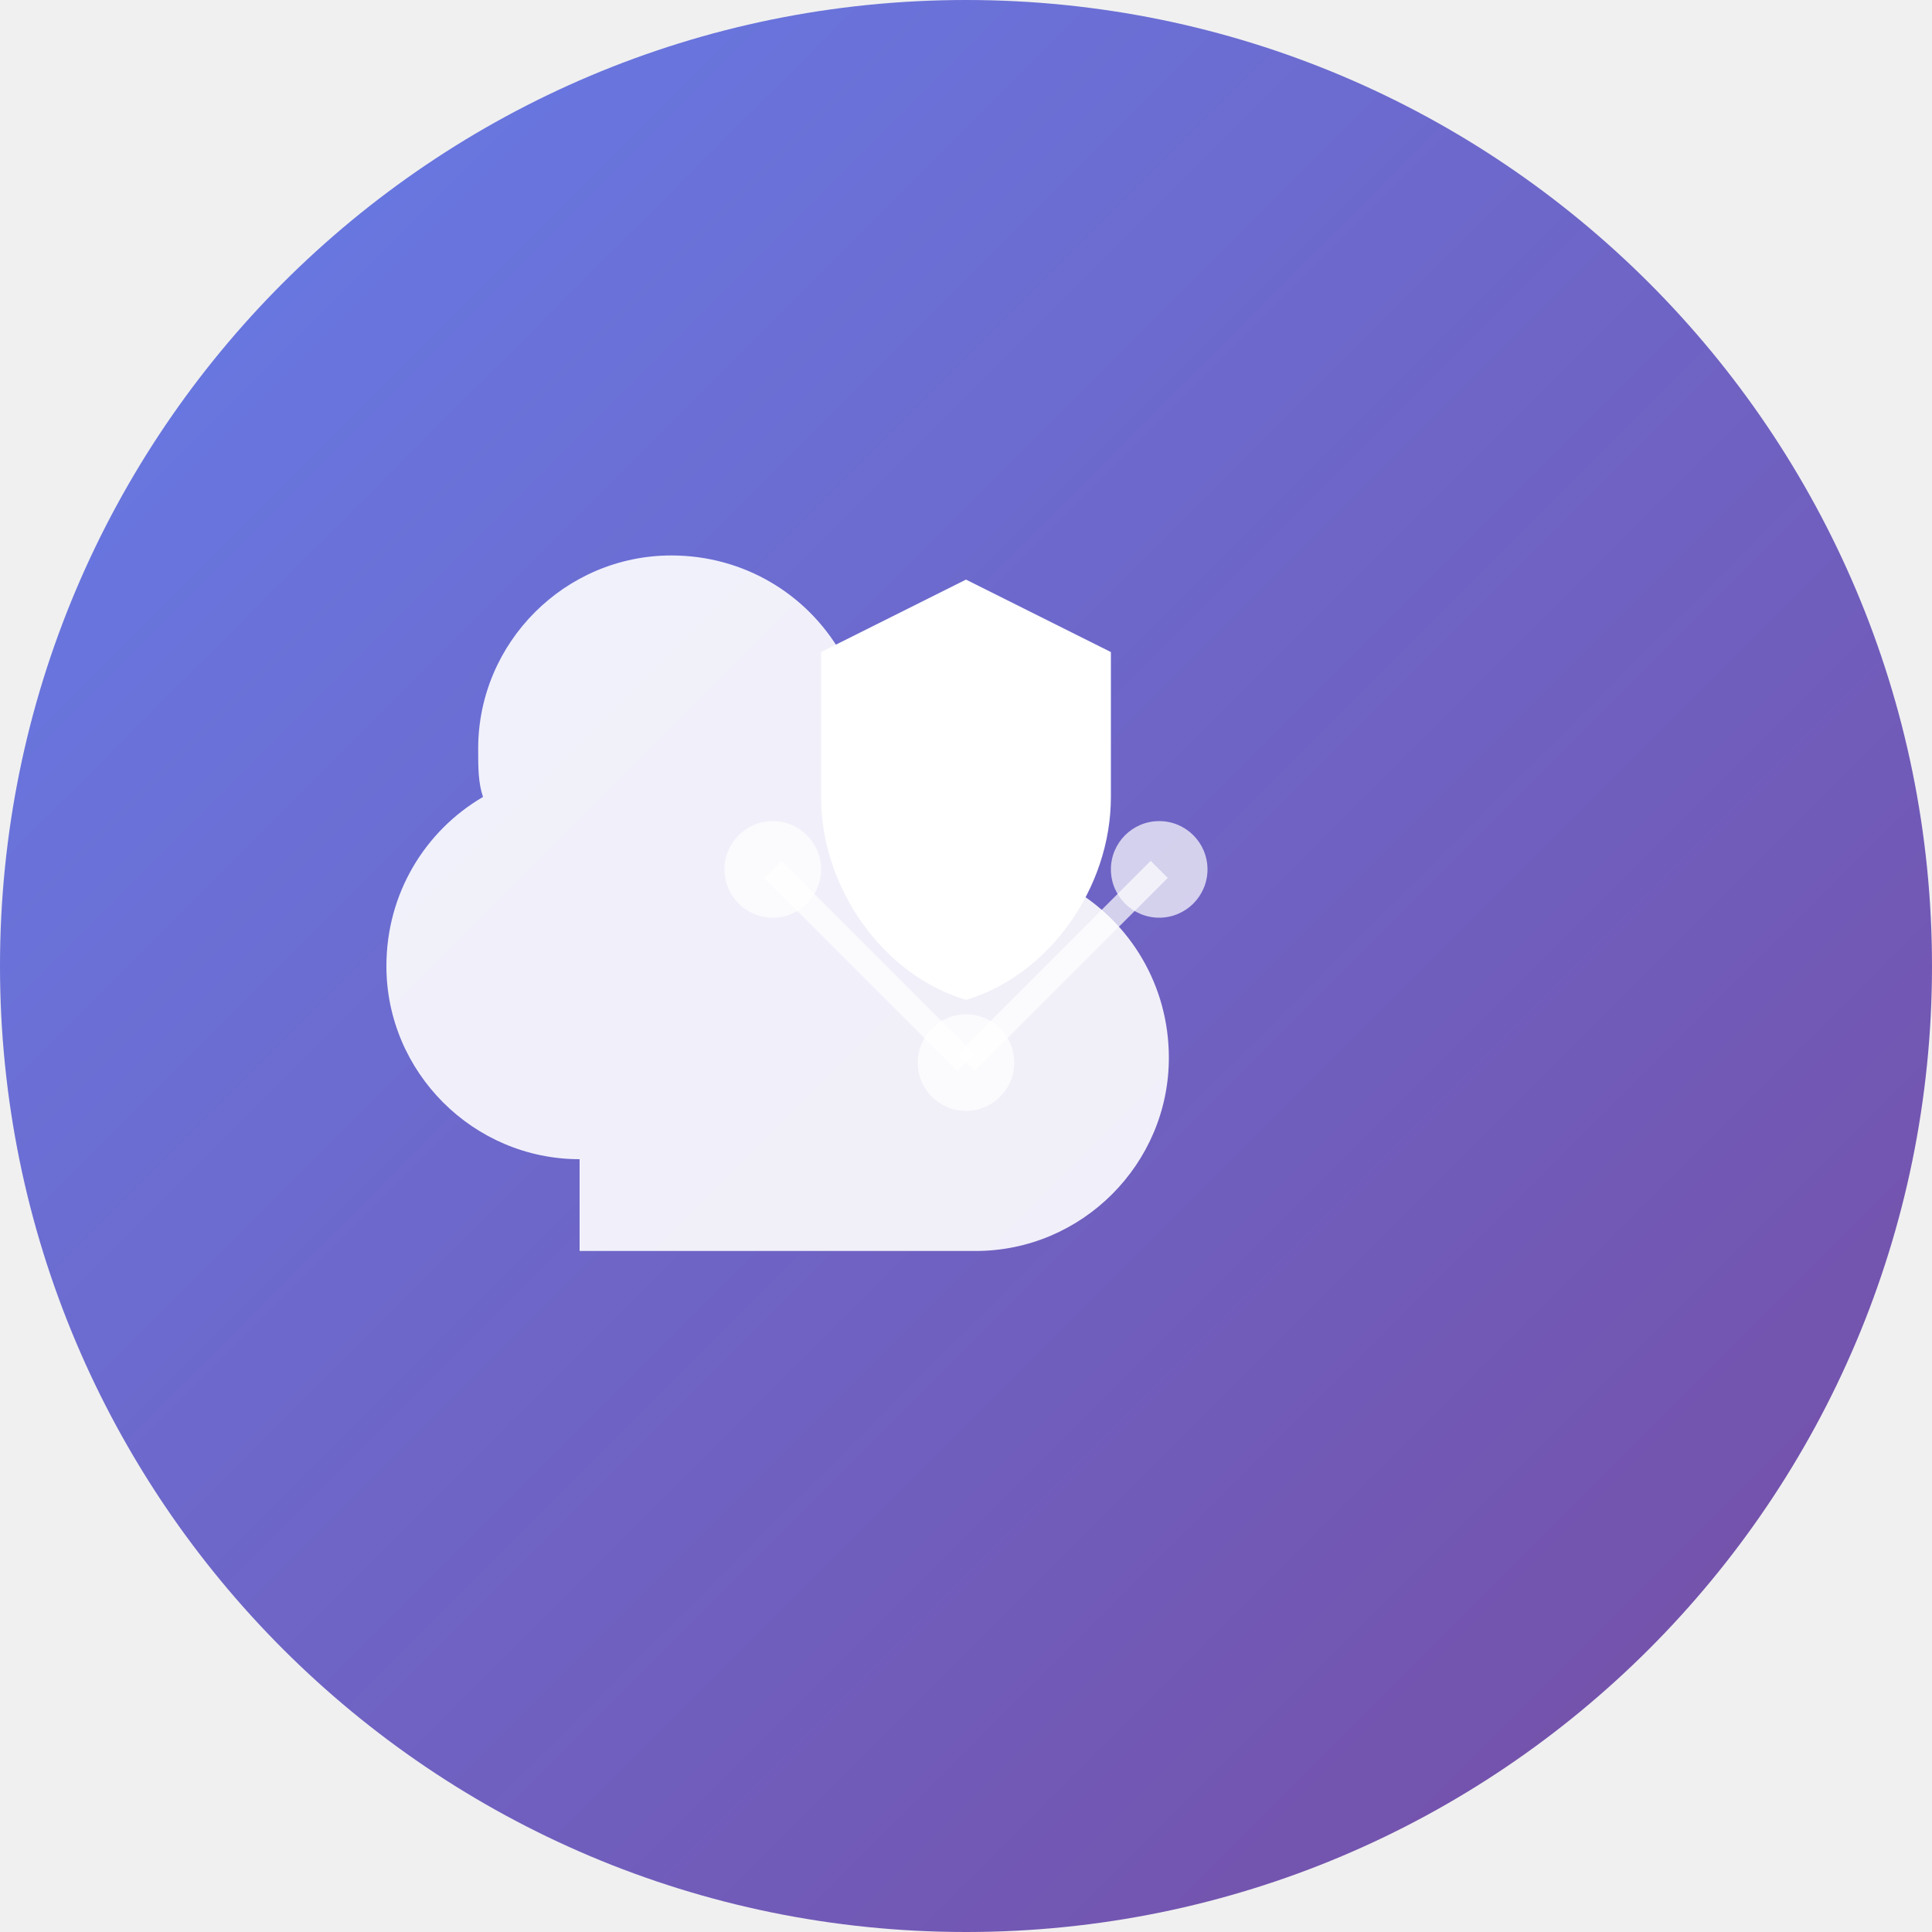
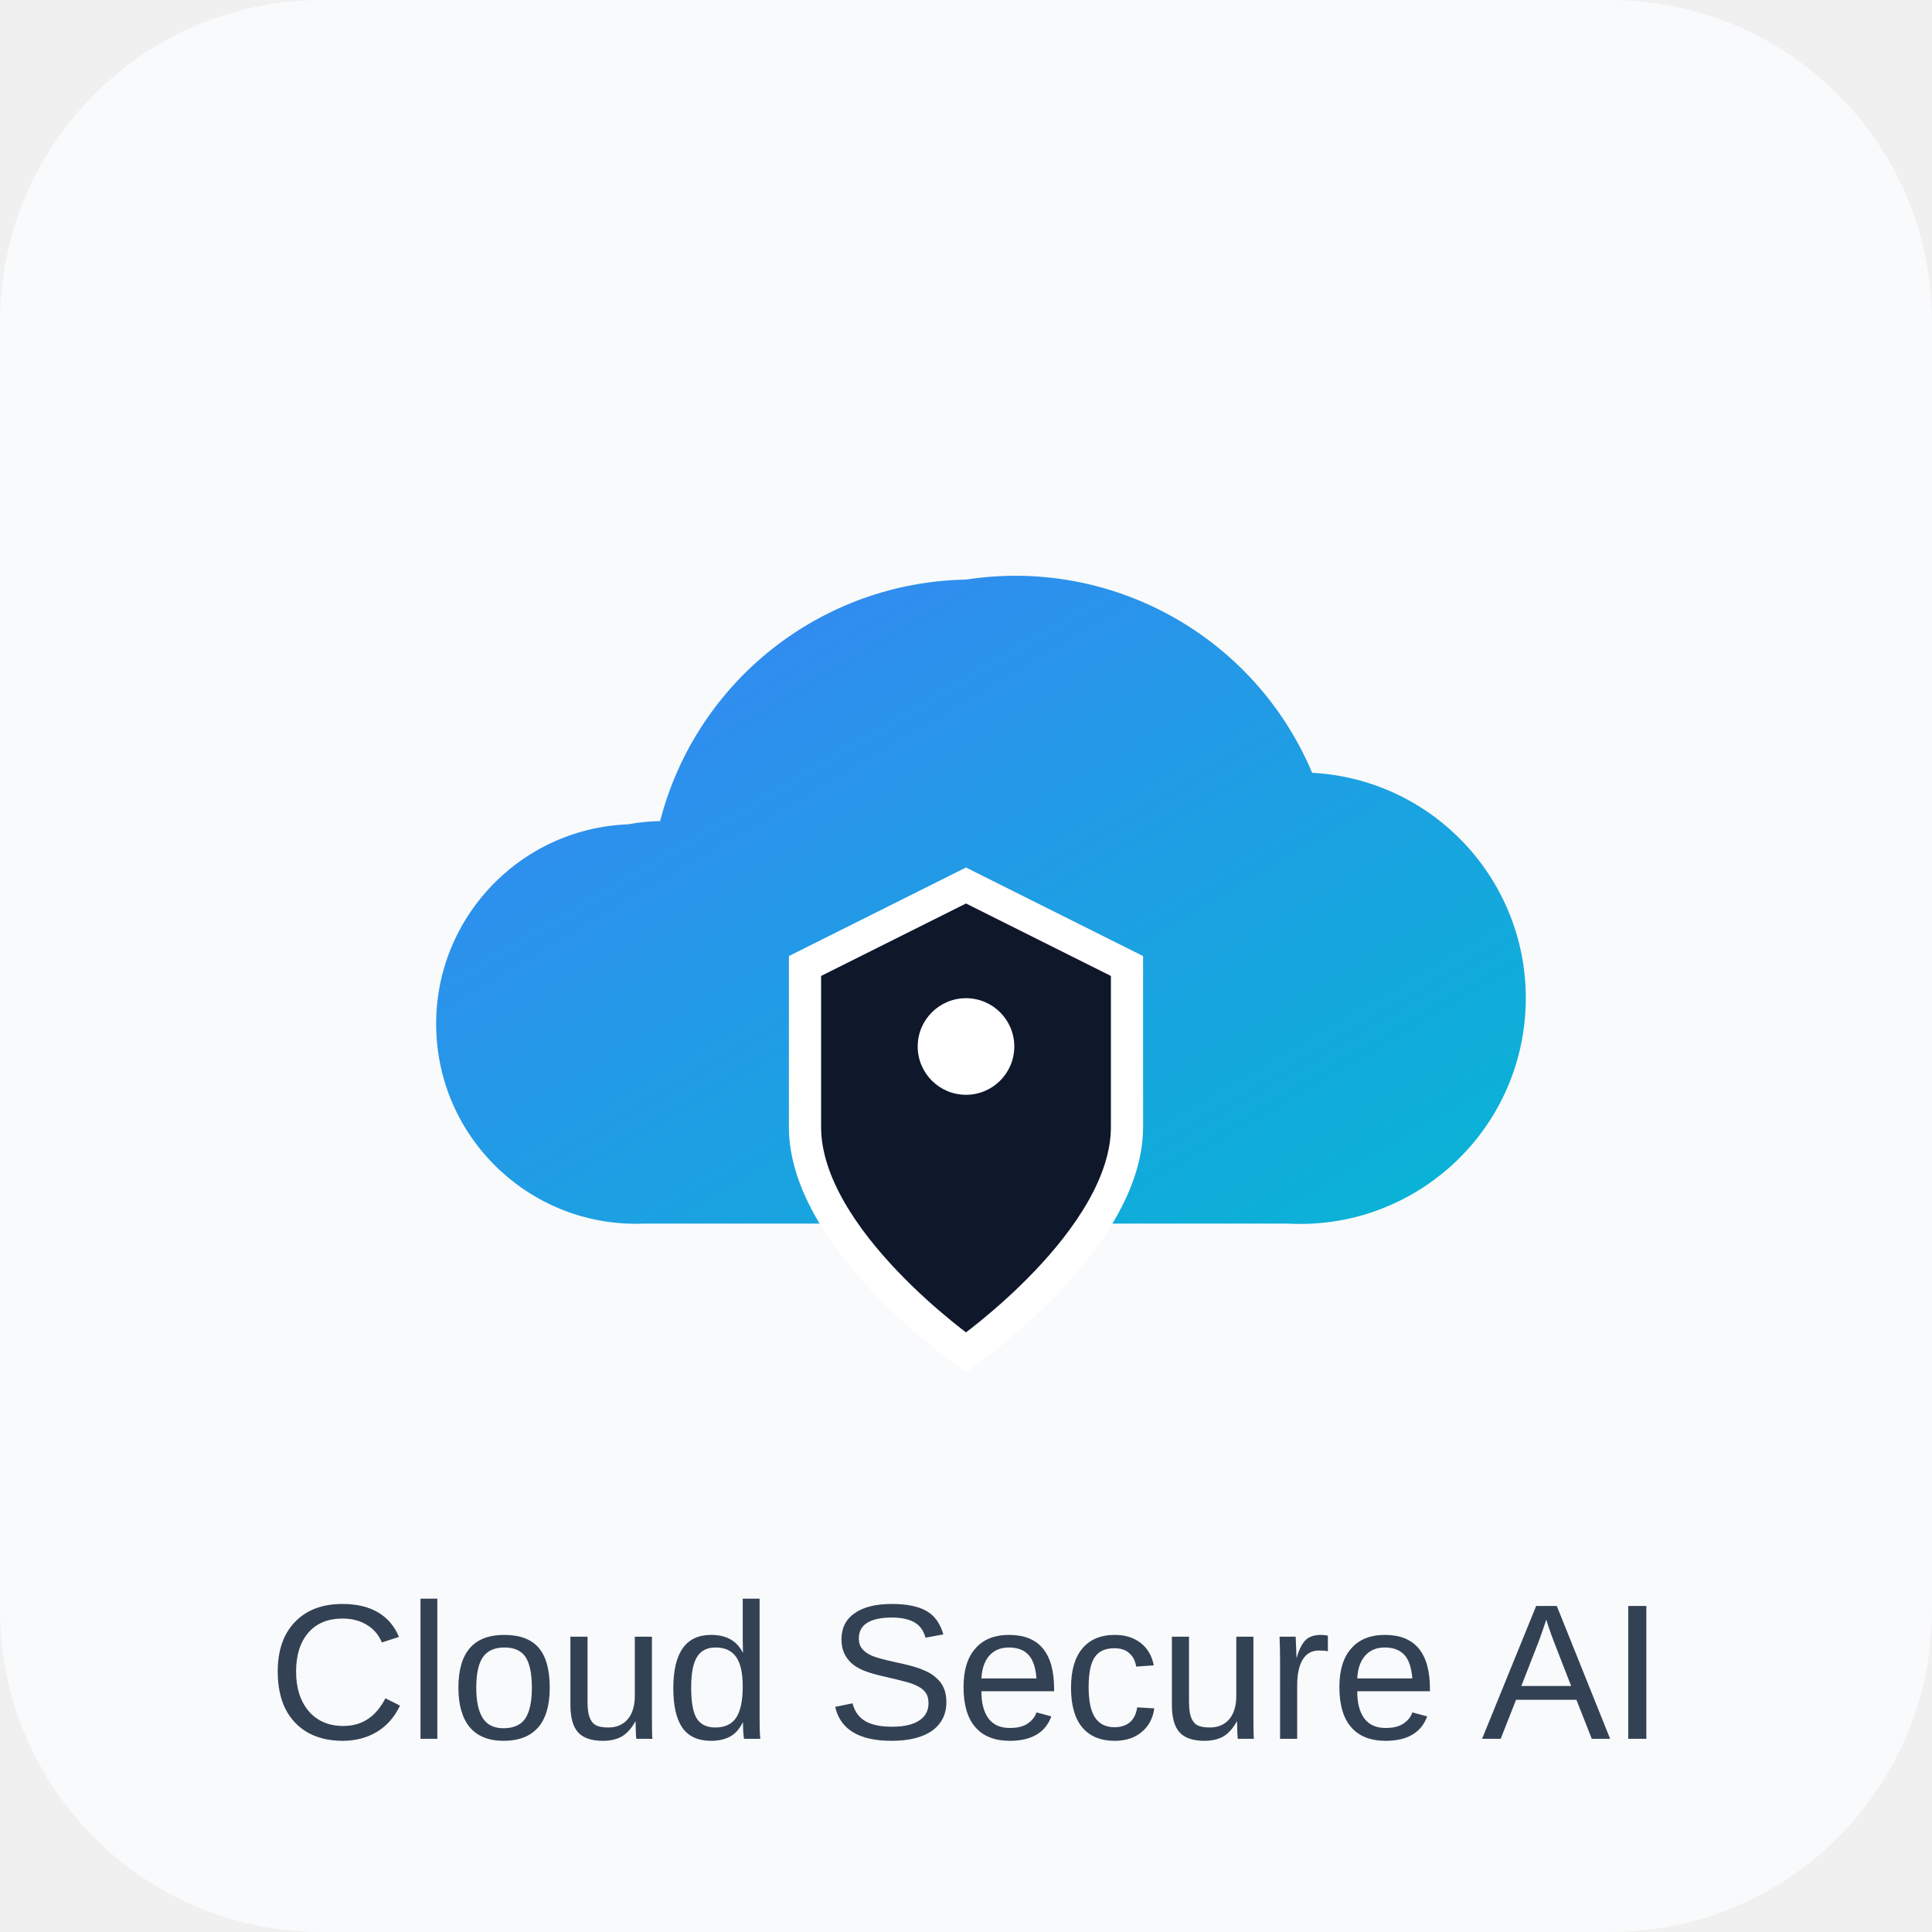
- <svg xmlns="http://www.w3.org/2000/svg" width="40" height="40" viewBox="0 0 40 40" fill="none">
+ <svg xmlns="http://www.w3.org/2000/svg" width="120" height="120" viewBox="0 0 120 120">
  <defs>
-     <linearGradient id="logoGradient" x1="0%" y1="0%" x2="100%" y2="100%">
-       <stop offset="0%" style="stop-color:#667eea;stop-opacity:1" />
-       <stop offset="100%" style="stop-color:#764ba2;stop-opacity:1" />
+     <linearGradient id="grad" x1="0" y1="0" x2="1" y2="1">
+       <stop offset="0%" stop-color="#3b82f6" />
+       <stop offset="100%" stop-color="#06b6d4" />
    </linearGradient>
  </defs>
-   <circle cx="20" cy="20" r="20" fill="url(#logoGradient)" />
-   <path d="M12 24c-2.2 0-4-1.8-4-4 0-1.5.8-2.8 2-3.5-.1-.3-.1-.6-.1-1 0-2.2 1.8-4 4-4 1.5 0 2.8.8 3.5 2 .3-.1.6-.1 1-.1 2.2 0 4 1.8 4 4 0 .4-.1.7-.2 1 1.2.7 2 2 2 3.5 0 2.2-1.8 4-4 4H12z" fill="white" opacity="0.9" />
-   <path d="M20 12l-3 1.5v3c0 1.9 1.3 3.7 3 4.2 1.7-.5 3-2.3 3-4.2v-3L20 12z" fill="white" />
-   <circle cx="16" cy="18" r="1" fill="white" opacity="0.7" />
-   <circle cx="24" cy="18" r="1" fill="white" opacity="0.7" />
-   <circle cx="20" cy="22" r="1" fill="white" opacity="0.7" />
-   <line x1="16" y1="18" x2="20" y2="22" stroke="white" stroke-width="0.5" opacity="0.7" />
-   <line x1="24" y1="18" x2="20" y2="22" stroke="white" stroke-width="0.5" opacity="0.7" />
+   <rect width="120" height="120" rx="20" fill="#f9fafb" />
+   <path d="M60 36a20 20 0 00-19 15 12 12 0 00-2 .2A12 12 0 0040 76h40a14 14 0 001.5-28A20 20 0 0060 36z" fill="url(#grad)" />
+   <path d="M60 55l10 5v10c0 7-10 14-10 14s-10-7-10-14V60z" fill="#0f172a" stroke="white" stroke-width="2" />
+   <circle cx="60" cy="65" r="3" fill="white" />
+   <text x="60" y="108" text-anchor="middle" font-family="Arial, sans-serif" font-size="12" fill="#334155">Cloud Secure AI</text>
</svg>
